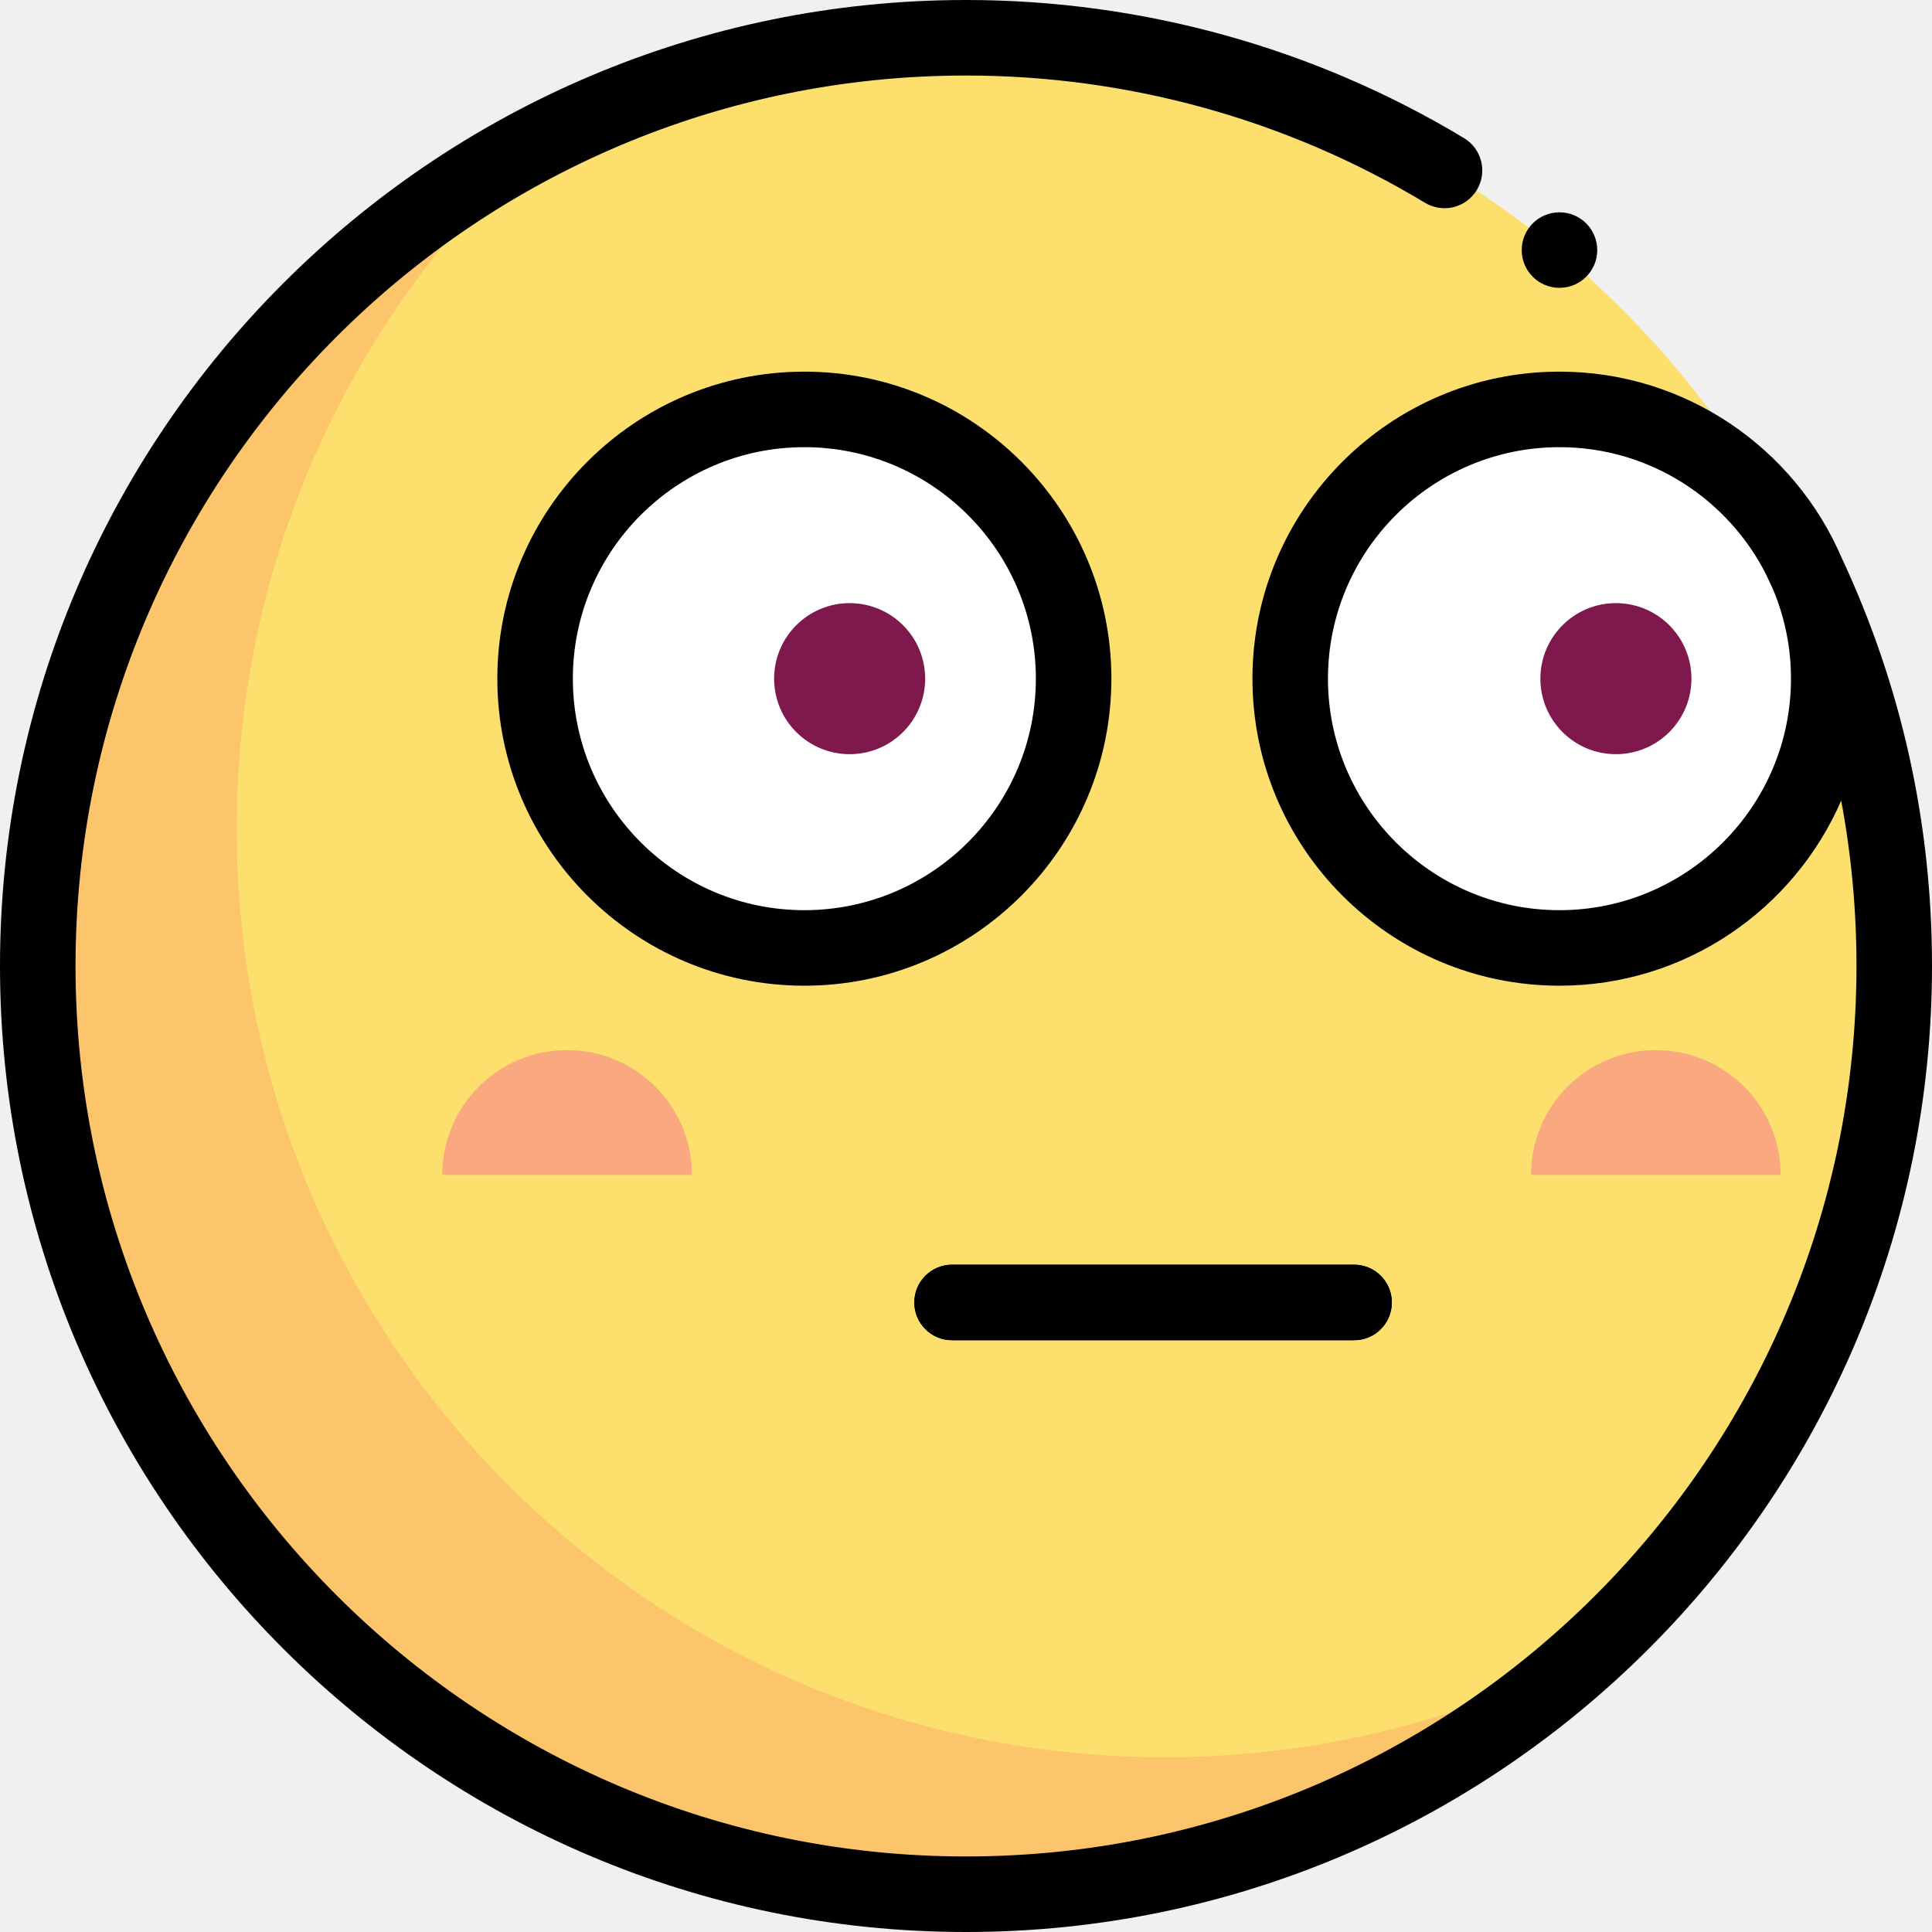
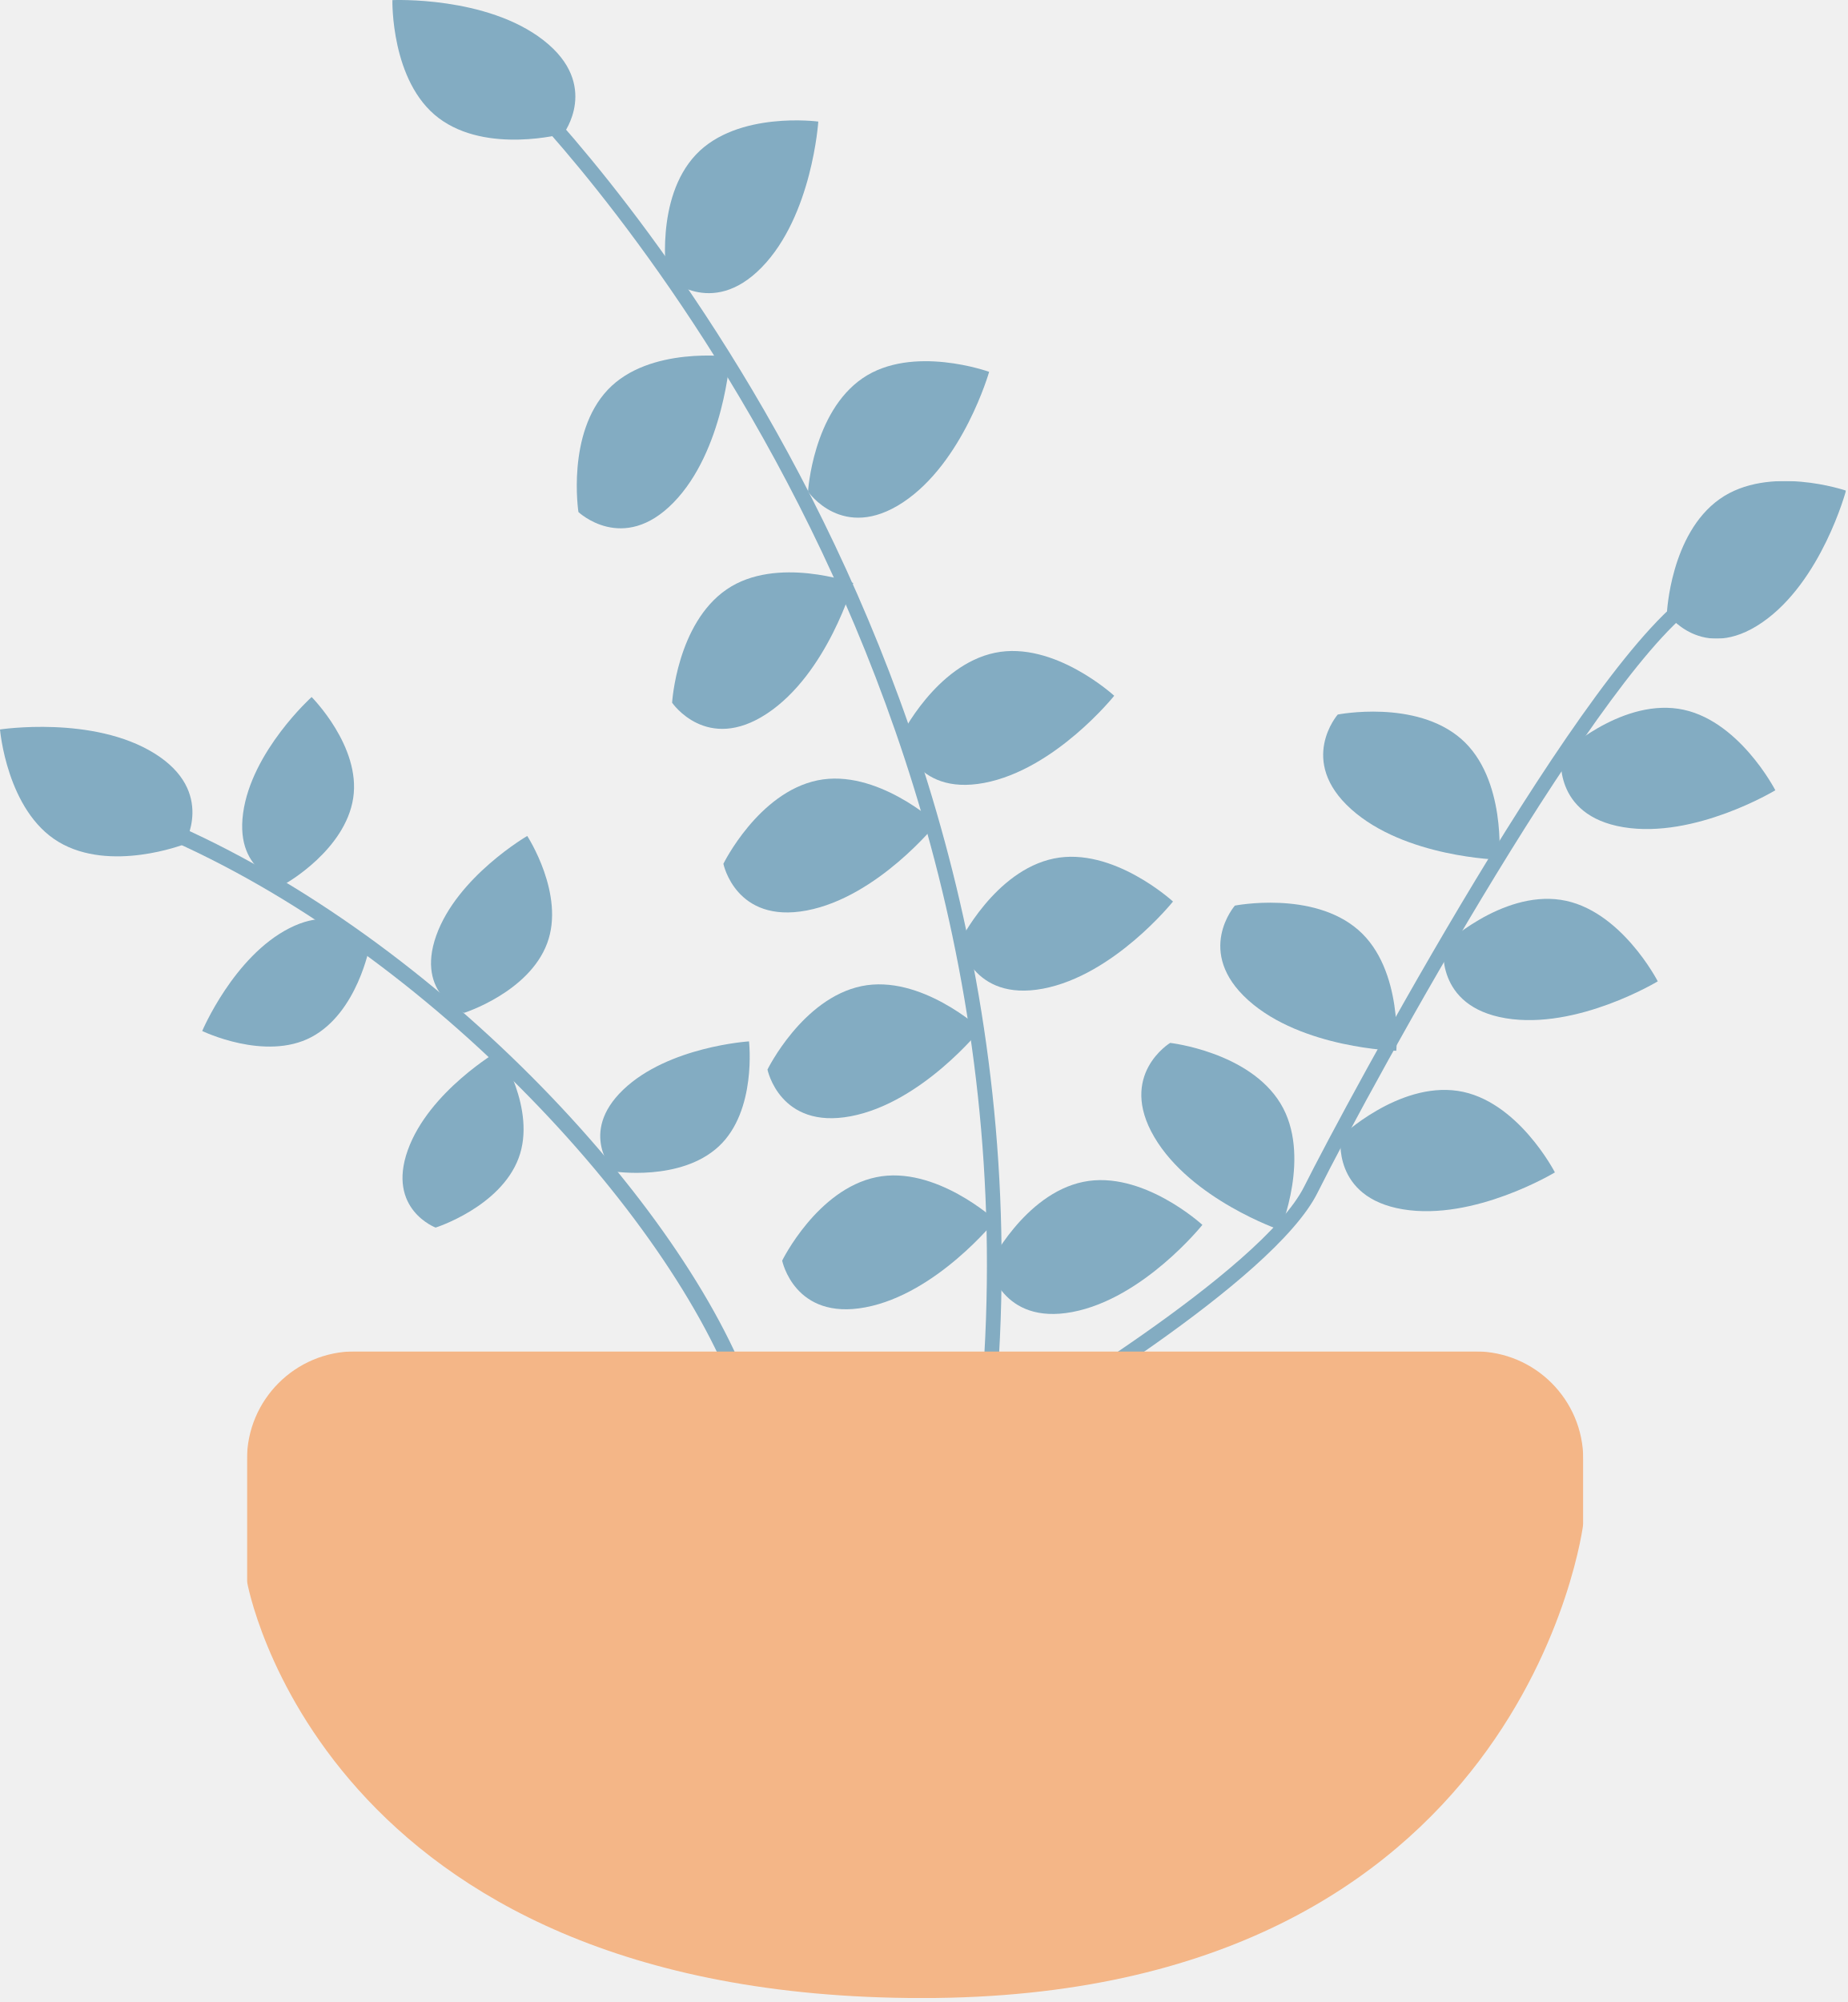
- <svg xmlns="http://www.w3.org/2000/svg" t="1651681047770" class="icon" viewBox="0 0 1024 1024" version="1.1" p-id="1932" width="256" height="256">
+ <svg xmlns="http://www.w3.org/2000/svg" xmlns:xlink="http://www.w3.org/1999/xlink" width="383px" height="415px" viewBox="0 0 383 415" version="1.1">
  <defs>
-     <style type="text/css">@font-face { font-family: "feedback-iconfont"; src: url("//at.alicdn.com/t/font_1031158_u69w8yhxdu.woff2?t=1630033759944") format("woff2"), url("//at.alicdn.com/t/font_1031158_u69w8yhxdu.woff?t=1630033759944") format("woff"), url("//at.alicdn.com/t/font_1031158_u69w8yhxdu.ttf?t=1630033759944") format("truetype"); }
- </style>
+     <polygon id="path-1" points="0.581 0.53 37.711 0.53 37.711 33.203 0.581 33.203" />
+     <polygon id="path-3" points="0.2 0.946 277.245 0.946 277.245 135 0.2 135" />
  </defs>
-   <path d="M512.002 512.002m-491.988 0a491.988 491.988 0 1 0 983.976 0 491.988 491.988 0 1 0-983.976 0Z" fill="#FDDF6D" p-id="1933" />
-   <path d="M617.43 931.356c-271.716 0-491.986-220.268-491.986-491.986 0-145.168 62.886-275.632 162.888-365.684C129.054 155.124 20.014 320.828 20.014 512c0 271.716 220.268 491.986 491.986 491.986 126.548 0 241.924-47.796 329.098-126.298-67.106 34.31-143.124 53.668-223.668 53.668z" fill="#FCC56B" p-id="1934" />
-   <path d="M426.314 359.704m-142.718 0a142.718 142.718 0 1 0 285.436 0 142.718 142.718 0 1 0-285.436 0Z" fill="#FFFFFF" p-id="1935" />
-   <path d="M826.554 359.704m-142.718 0a142.718 142.718 0 1 0 285.436 0 142.718 142.718 0 1 0-285.436 0Z" fill="#FFFFFF" p-id="1936" />
-   <path d="M300.576 556.564c-36.536 0-66.156 29.62-66.156 66.156h132.314c-0.004-36.538-29.622-66.156-66.158-66.156zM877.628 556.564c-36.536 0-66.156 29.62-66.156 66.156h132.314c0-36.538-29.622-66.156-66.158-66.156z" fill="#F9A880" p-id="1937" />
-   <path d="M717.692 710.348H504.616c-11.054 0-20.014-8.958-20.014-20.014s8.962-20.014 20.014-20.014h213.076c11.054 0 20.014 8.958 20.014 20.014 0.002 11.056-8.96 20.014-20.014 20.014z" fill="" p-id="1938" />
-   <path d="M450.33 359.704m-40.03 0a40.03 40.03 0 1 0 80.06 0 40.03 40.03 0 1 0-80.06 0Z" fill="#7F184C" p-id="1939" />
-   <path d="M856.468 359.704m-40.03 0a40.03 40.03 0 1 0 80.06 0 40.03 40.03 0 1 0-80.06 0Z" fill="#7F184C" p-id="1940" />
-   <path d="M976.296 296.028c-24.834-58.17-82.6-99.052-149.742-99.052-89.732 0-162.732 73-162.732 162.732s73 162.732 162.732 162.732c66.774 0 124.256-40.44 149.316-98.102a475.43 475.43 0 0 1 8.104 87.656c0 260.248-211.724 471.968-471.97 471.968S40.03 772.248 40.03 512 251.752 40.03 512 40.03c85.956 0 170.084 23.324 243.29 67.452 9.468 5.71 21.768 2.658 27.474-6.808 5.706-9.468 2.658-21.768-6.808-27.474C696.514 25.312 605.24 0 512 0 229.68 0 0 229.68 0 512c0 282.316 229.68 512 512 512s512-229.68 512-511.998c0-75.548-16.076-148.154-47.704-215.974z m-27.042 63.684c0 67.66-55.044 122.704-122.704 122.704s-122.704-55.046-122.704-122.704 55.044-122.704 122.704-122.704c48.02 0 89.66 27.744 109.804 68.028 0.136 0.322 0.256 0.648 0.41 0.966 1.016 2.092 1.972 4.206 2.956 6.308a121.964 121.964 0 0 1 9.534 47.402z" fill="" p-id="1941" />
-   <path d="M426.326 196.98c-89.732 0-162.732 73-162.732 162.732s73 162.732 162.732 162.732 162.732-73 162.732-162.732-73.002-162.732-162.732-162.732z m0 285.436c-67.66 0-122.704-55.046-122.704-122.704s55.044-122.704 122.704-122.704 122.704 55.046 122.704 122.704-55.046 122.704-122.704 122.704zM484.602 690.33c0 11.056 8.962 20.014 20.014 20.014h213.076c11.054 0 20.014-8.958 20.014-20.014s-8.962-20.014-20.014-20.014H504.616c-11.054 0-20.014 8.958-20.014 20.014z" fill="" p-id="1942" />
-   <path d="M826.554 132.542m-20.014 0a20.014 20.014 0 1 0 40.028 0 20.014 20.014 0 1 0-40.028 0Z" fill="" p-id="1943" />
+   <g id="页面-1" stroke="none" stroke-width="1" fill="none" fill-rule="evenodd">
+     <g id="画板" transform="translate(-2742, -2014)">
+       <g id="花卉3" transform="translate(2742, 2014)">
+         <path d="M23.299,165.774 C81.499,186.04 136.407,242.804 153.906,283.773 C159.143,296.028 160.383,305.856 157.514,312.13 C136.298,358.593 84.293,337.55 83.77,337.332 L85.053,334.254 C87.067,335.092 134.611,354.26 154.481,310.745 C156.918,305.452 155.626,296.289 150.839,285.082 C133.619,244.765 79.541,188.891 22.203,168.923 L23.299,165.774 Z" id="Fill-1" fill="#83ACC2" />
+         <path d="M38.193,175.018 C38.193,175.018 22.866,180.958 12.131,174.514 C1.395,168.071 0.001,151.212 0.001,151.212 C0.001,151.212 19.318,148.256 32.049,156.19 C44.78,164.125 38.193,175.018 38.193,175.018" id="Fill-3" fill="#83ACC2" />
+         <path d="M76.642,196.108 C76.642,196.108 74.121,209.931 64.544,214.989 C54.967,220.047 41.923,213.718 41.923,213.718 C41.923,213.718 48.438,198.272 60.011,192.401 C71.584,186.531 76.642,196.108 76.642,196.108" id="Fill-5" fill="#83ACC2" />
+         <path d="M59.356,183.065 C59.356,183.065 71.587,176.149 73.224,165.443 C74.861,154.737 64.605,144.49 64.605,144.49 C64.605,144.49 52.149,155.711 50.399,168.569 C48.65,181.428 59.356,183.065 59.356,183.065" id="Fill-7" fill="#83ACC2" />
+         <path d="M96.225,209.957 C96.225,209.957 109.618,205.708 113.425,195.569 C117.232,185.43 109.306,173.29 109.306,173.29 C109.306,173.29 94.806,181.705 90.446,193.927 C86.086,206.15 96.225,209.957 96.225,209.957" id="Fill-9" fill="#83ACC2" />
+         <path d="M90.314,254.468 C90.314,254.468 103.707,250.22 107.514,240.08 C111.321,229.941 103.395,217.801 103.395,217.801 C103.395,217.801 88.896,226.217 84.535,238.439 C80.175,250.661 90.314,254.468 90.314,254.468" id="Fill-11" fill="#83ACC2" />
+         <path d="M127.195,242.824 C127.195,242.824 141.075,245.01 149.012,237.641 C156.95,230.273 155.285,215.87 155.285,215.87 C155.285,215.87 138.553,216.918 129.19,225.902 C119.827,234.887 127.195,242.824 127.195,242.824" id="Fill-13" fill="#83ACC2" />
+         <path d="M211.604,296.676 L210.057,294.048 C210.572,293.746 261.568,263.603 270.402,245.934 C278.839,229.061 329.675,134.512 351.746,121.902 L353.257,124.547 C333.287,135.959 285.007,223.536 273.126,247.296 C263.891,265.767 213.734,295.422 211.604,296.676" id="Fill-15" fill="#83ACC2" />
+         <g id="编组" transform="translate(345, 99.183)">
+           <mask id="mask-2" fill="white">
+             <use xlink:href="#path-1" />
+           </mask>
+           <g id="Clip-18" />
+           <path d="M0.581,27.951 C0.581,27.951 1.29,11.529 11.5,4.281 C21.709,-2.967 37.711,2.52 37.711,2.52 C37.711,2.52 32.668,21.401 20.291,29.878 C7.914,38.355 0.581,27.951 0.581,27.951" id="Fill-17" fill="#83ACC2" mask="url(#mask-2)" />
+         </g>
+         <path d="M323.669,156.421 C323.669,156.421 335.561,145.072 347.944,146.922 C360.328,148.772 368.062,163.816 368.062,163.816 C368.062,163.816 351.343,173.934 336.545,171.469 C321.747,169.004 323.669,156.421 323.669,156.421" id="Fill-19" fill="#83ACC2" />
+         <path d="M277.341,148.119 C277.341,148.119 293.468,144.939 302.917,153.154 C312.366,161.369 310.804,178.212 310.804,178.212 C310.804,178.212 291.267,177.758 280.112,167.727 C268.957,157.696 277.341,148.119 277.341,148.119" id="Fill-21" fill="#83ACC2" />
+         <path d="M299.296,196.028 C299.296,196.028 311.188,184.679 323.57,186.529 C335.954,188.379 343.689,203.423 343.689,203.423 C343.689,203.423 326.969,213.541 312.171,211.076 C297.374,208.611 299.296,196.028 299.296,196.028" id="Fill-23" fill="#83ACC2" />
+         <path d="M256.014,187.726 C256.014,187.726 272.141,184.546 281.59,192.761 C291.039,200.976 289.477,217.819 289.477,217.819 C289.477,217.819 269.94,217.365 258.785,207.334 C247.631,197.304 256.014,187.726 256.014,187.726" id="Fill-25" fill="#83ACC2" />
+         <path d="M277.969,235.635 C277.969,235.635 289.861,224.286 302.244,226.135 C314.627,227.985 322.362,243.03 322.362,243.03 C322.362,243.03 305.643,253.147 290.845,250.682 C276.047,248.217 277.969,235.635 277.969,235.635" id="Fill-27" fill="#83ACC2" />
+         <path d="M242.596,216.186 C242.596,216.186 258.931,218.027 265.457,228.712 C271.983,239.398 265.405,254.983 265.405,254.983 C265.405,254.983 246.917,248.649 239.315,235.716 C231.711,222.784 242.596,216.186 242.596,216.186" id="Fill-29" fill="#83ACC2" />
+         <path d="M206.254,292.455 L203.219,292.176 C218.209,130.305 107.302,20.297 106.181,19.206 L108.305,17.021 C109.439,18.125 221.38,129.1 206.254,292.455" id="Fill-31" fill="#83ACC2" />
+         <path d="M116.817,27.731 C116.817,27.731 100.948,32.019 90.954,24.477 C80.959,16.936 81.353,0.024 81.353,0.024 C81.353,0.024 100.875,-0.875 112.696,8.36 C124.518,17.596 116.817,27.731 116.817,27.731" id="Fill-33" fill="#83ACC2" />
+         <path d="M138.2,57.394 C138.2,57.394 135.688,41.149 144.286,32.047 C152.884,22.945 169.649,25.202 169.649,25.202 C169.649,25.202 168.39,44.704 157.907,55.435 C147.424,66.165 138.2,57.394 138.2,57.394" id="Fill-35" fill="#83ACC2" />
+         <path d="M119.92,106.141 C119.92,106.141 117.409,89.896 126.006,80.794 C134.604,71.692 151.369,73.948 151.369,73.948 C151.369,73.948 150.11,93.451 139.627,104.181 C129.144,114.912 119.92,106.141 119.92,106.141" id="Fill-37" fill="#83ACC2" />
+         <path d="M167.521,101.889 C167.521,101.889 168.503,85.481 178.833,78.404 C189.162,71.327 205.07,77.079 205.07,77.079 C205.07,77.079 199.712,95.873 187.197,104.143 C174.681,112.413 167.521,101.889 167.521,101.889" id="Fill-39" fill="#83ACC2" />
+         <path d="M139.341,145.664 C139.341,145.664 140.323,129.256 150.653,122.179 C160.981,115.102 176.889,120.854 176.889,120.854 C176.889,120.854 171.532,139.648 159.016,147.918 C146.5,156.188 139.341,145.664 139.341,145.664" id="Fill-41" fill="#83ACC2" />
+         <path d="M186.78,152.609 C186.78,152.609 194.024,137.854 206.285,135.315 C218.546,132.776 230.998,144.227 230.998,144.227 C230.998,144.227 218.798,159.494 204.059,162.288 C189.32,165.082 186.78,152.609 186.78,152.609" id="Fill-43" fill="#83ACC2" />
+         <path d="M149.973,179.057 C149.973,179.057 157.217,164.302 169.477,161.763 C181.738,159.224 194.19,170.675 194.19,170.675 C194.19,170.675 181.99,185.941 167.251,188.736 C152.512,191.53 149.973,179.057 149.973,179.057" id="Fill-45" fill="#83ACC2" />
+         <path d="M198.967,195.263 C198.967,195.263 206.21,180.507 218.471,177.969 C230.732,175.43 243.184,186.88 243.184,186.88 C243.184,186.88 230.984,202.147 216.245,204.942 C201.506,207.736 198.967,195.263 198.967,195.263" id="Fill-47" fill="#83ACC2" />
+         <path d="M159.113,221.711 C159.113,221.711 166.356,206.955 178.617,204.417 C190.878,201.878 203.329,213.328 203.329,213.328 C203.329,213.328 191.13,228.595 176.391,231.389 C161.652,234.184 159.113,221.711 159.113,221.711" id="Fill-49" fill="#83ACC2" />
+         <path d="M205.061,262.289 C205.061,262.289 212.304,247.533 224.565,244.995 C236.826,242.456 249.278,253.906 249.278,253.906 C249.278,253.906 237.078,269.174 222.338,271.968 C207.6,274.762 205.061,262.289 205.061,262.289" id="Fill-51" fill="#83ACC2" />
+         <path d="M162.159,261.318 C162.159,261.318 169.403,246.562 181.663,244.024 C193.925,241.485 206.376,252.935 206.376,252.935 C206.376,252.935 194.177,268.202 179.437,270.997 C164.699,273.791 162.159,261.318 162.159,261.318" id="Fill-53" fill="#83ACC2" />
+         <g id="编组" transform="translate(51, 279.183)">
+           <mask id="mask-4" fill="white">
+             <use xlink:href="#path-3" />
+           </mask>
+           <g id="Clip-56" />
+           <path d="M22.607,0.946 L254.837,0.946 C267.213,0.946 277.245,10.977 277.245,23.352 L277.245,36.693 C277.245,36.693 265.329,135 140.212,135 C15.095,135 0.2,48.609 0.2,48.609 L0.2,23.352 C0.2,10.977 10.232,0.946 22.607,0.946" id="Fill-55" fill="#F4B687" mask="url(#mask-4)" />
+         </g>
+       </g>
+     </g>
+   </g>
</svg>
